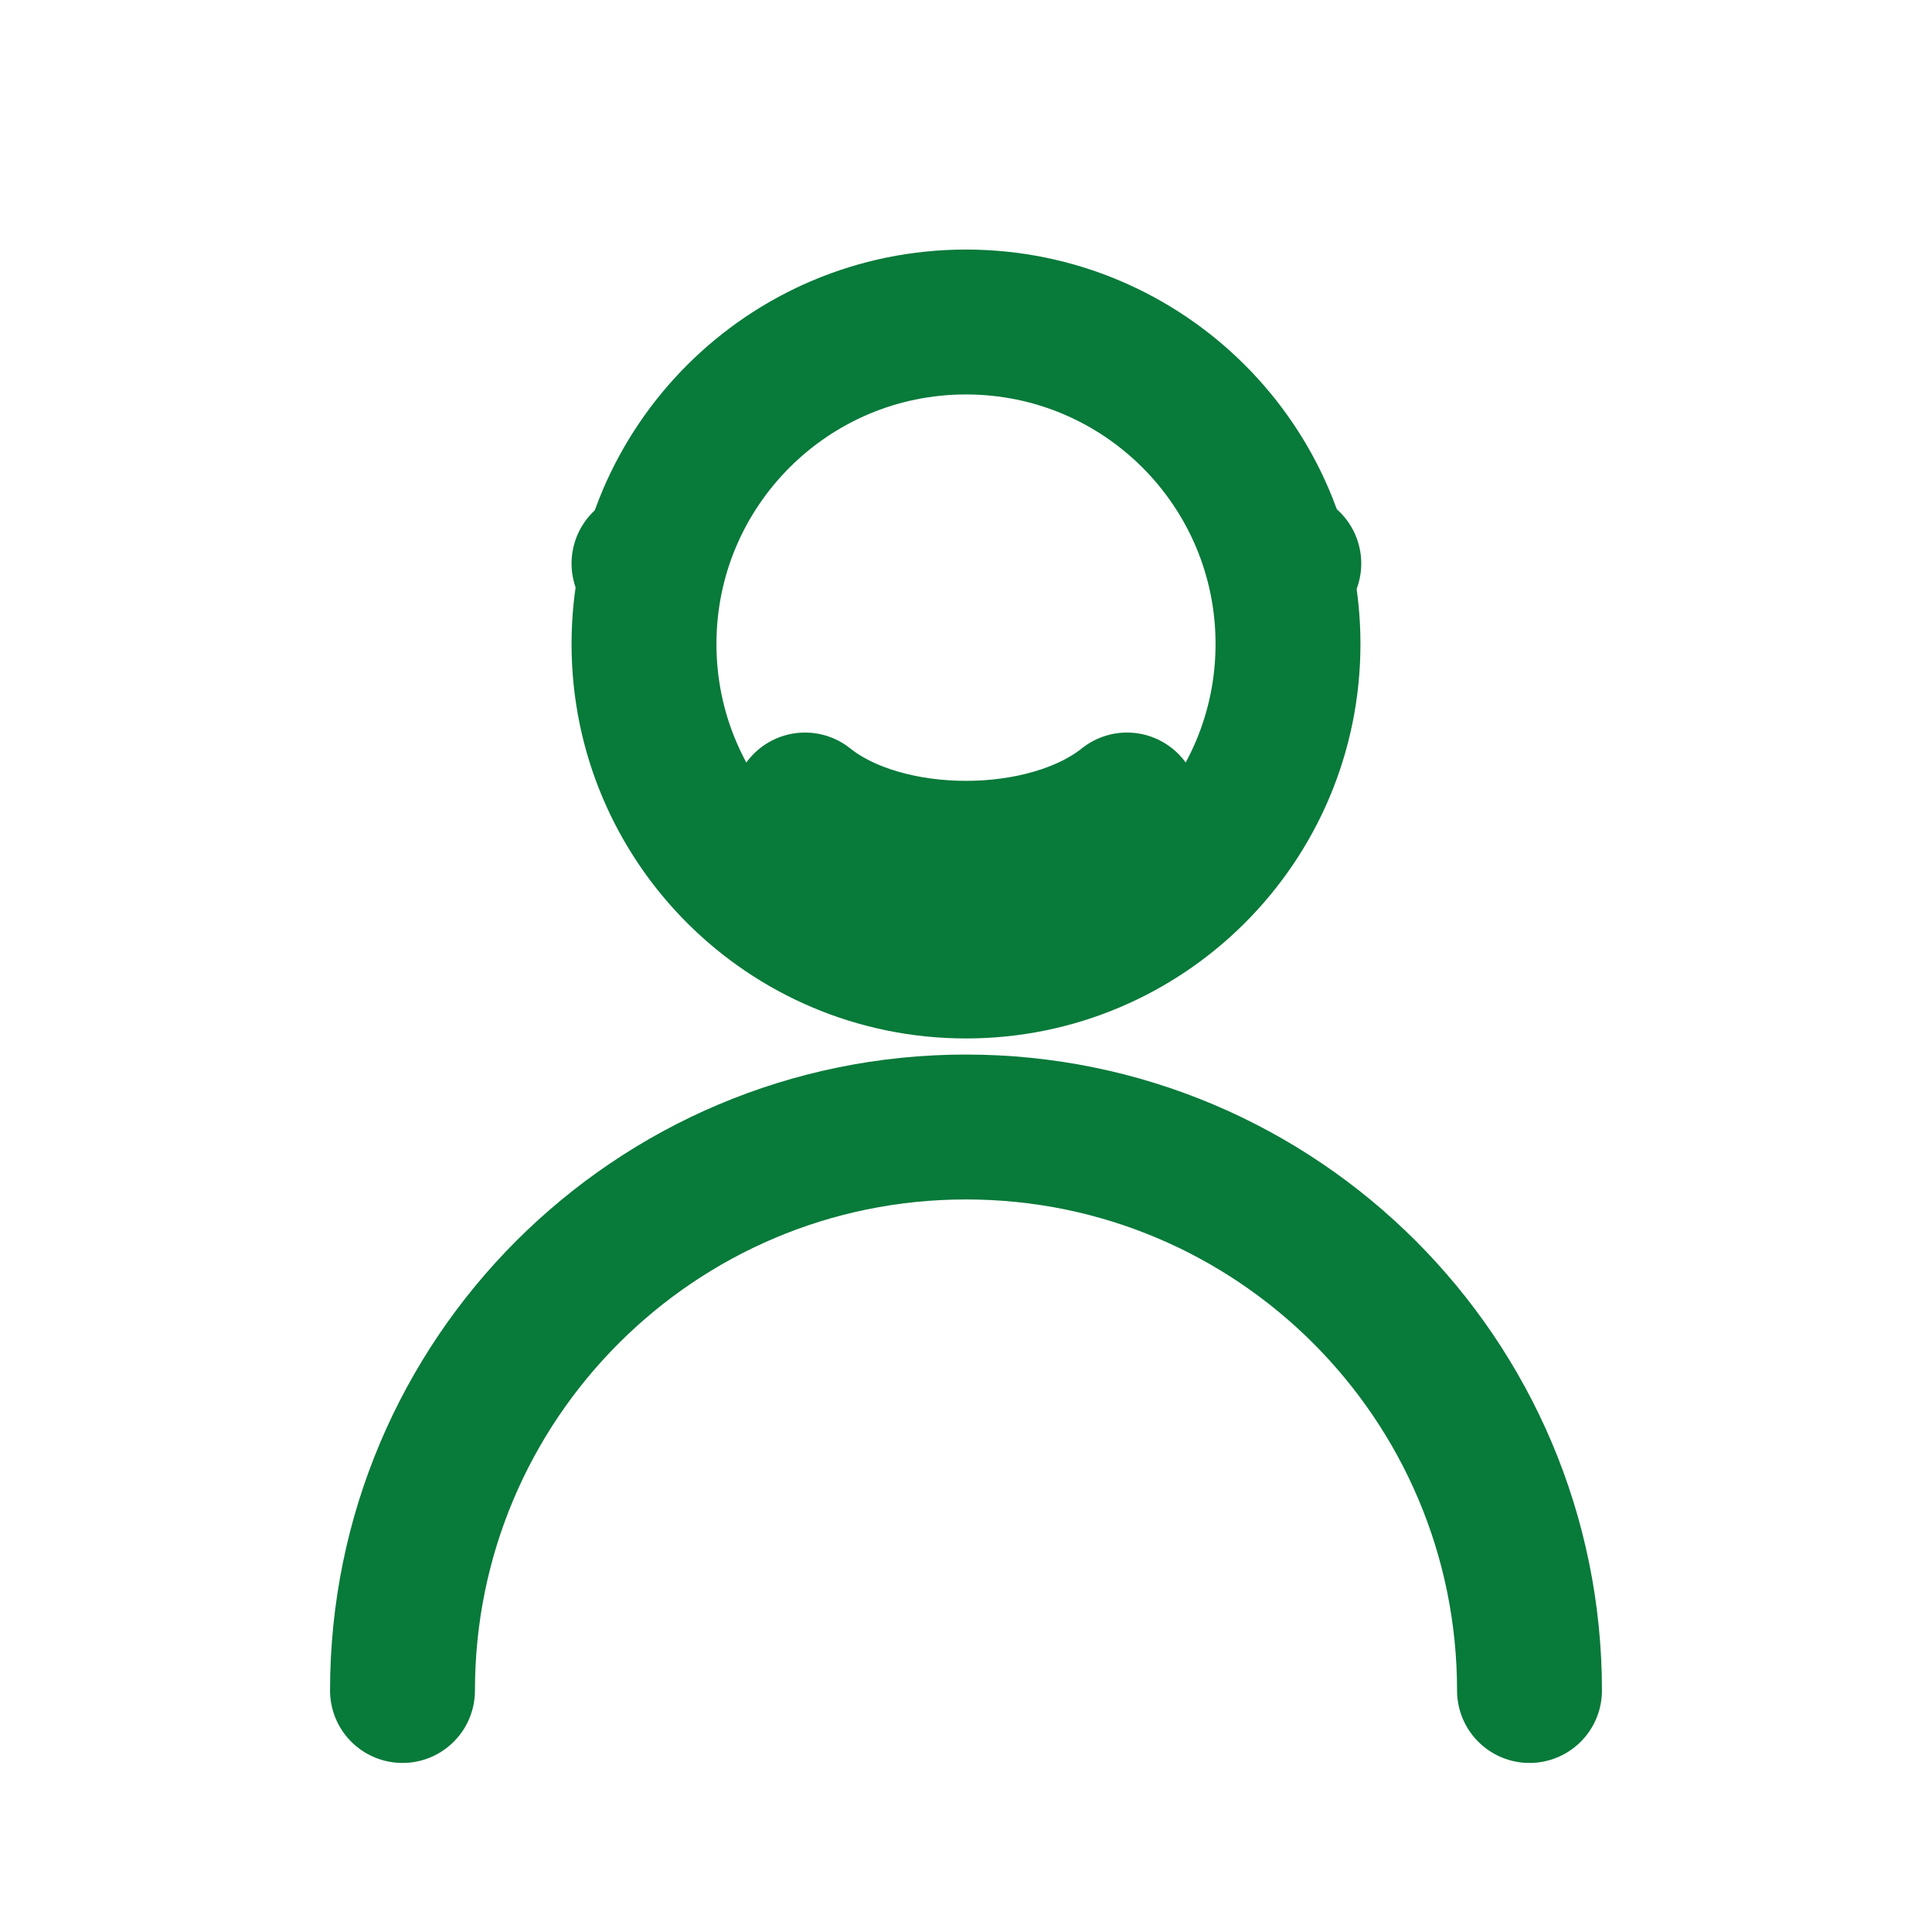
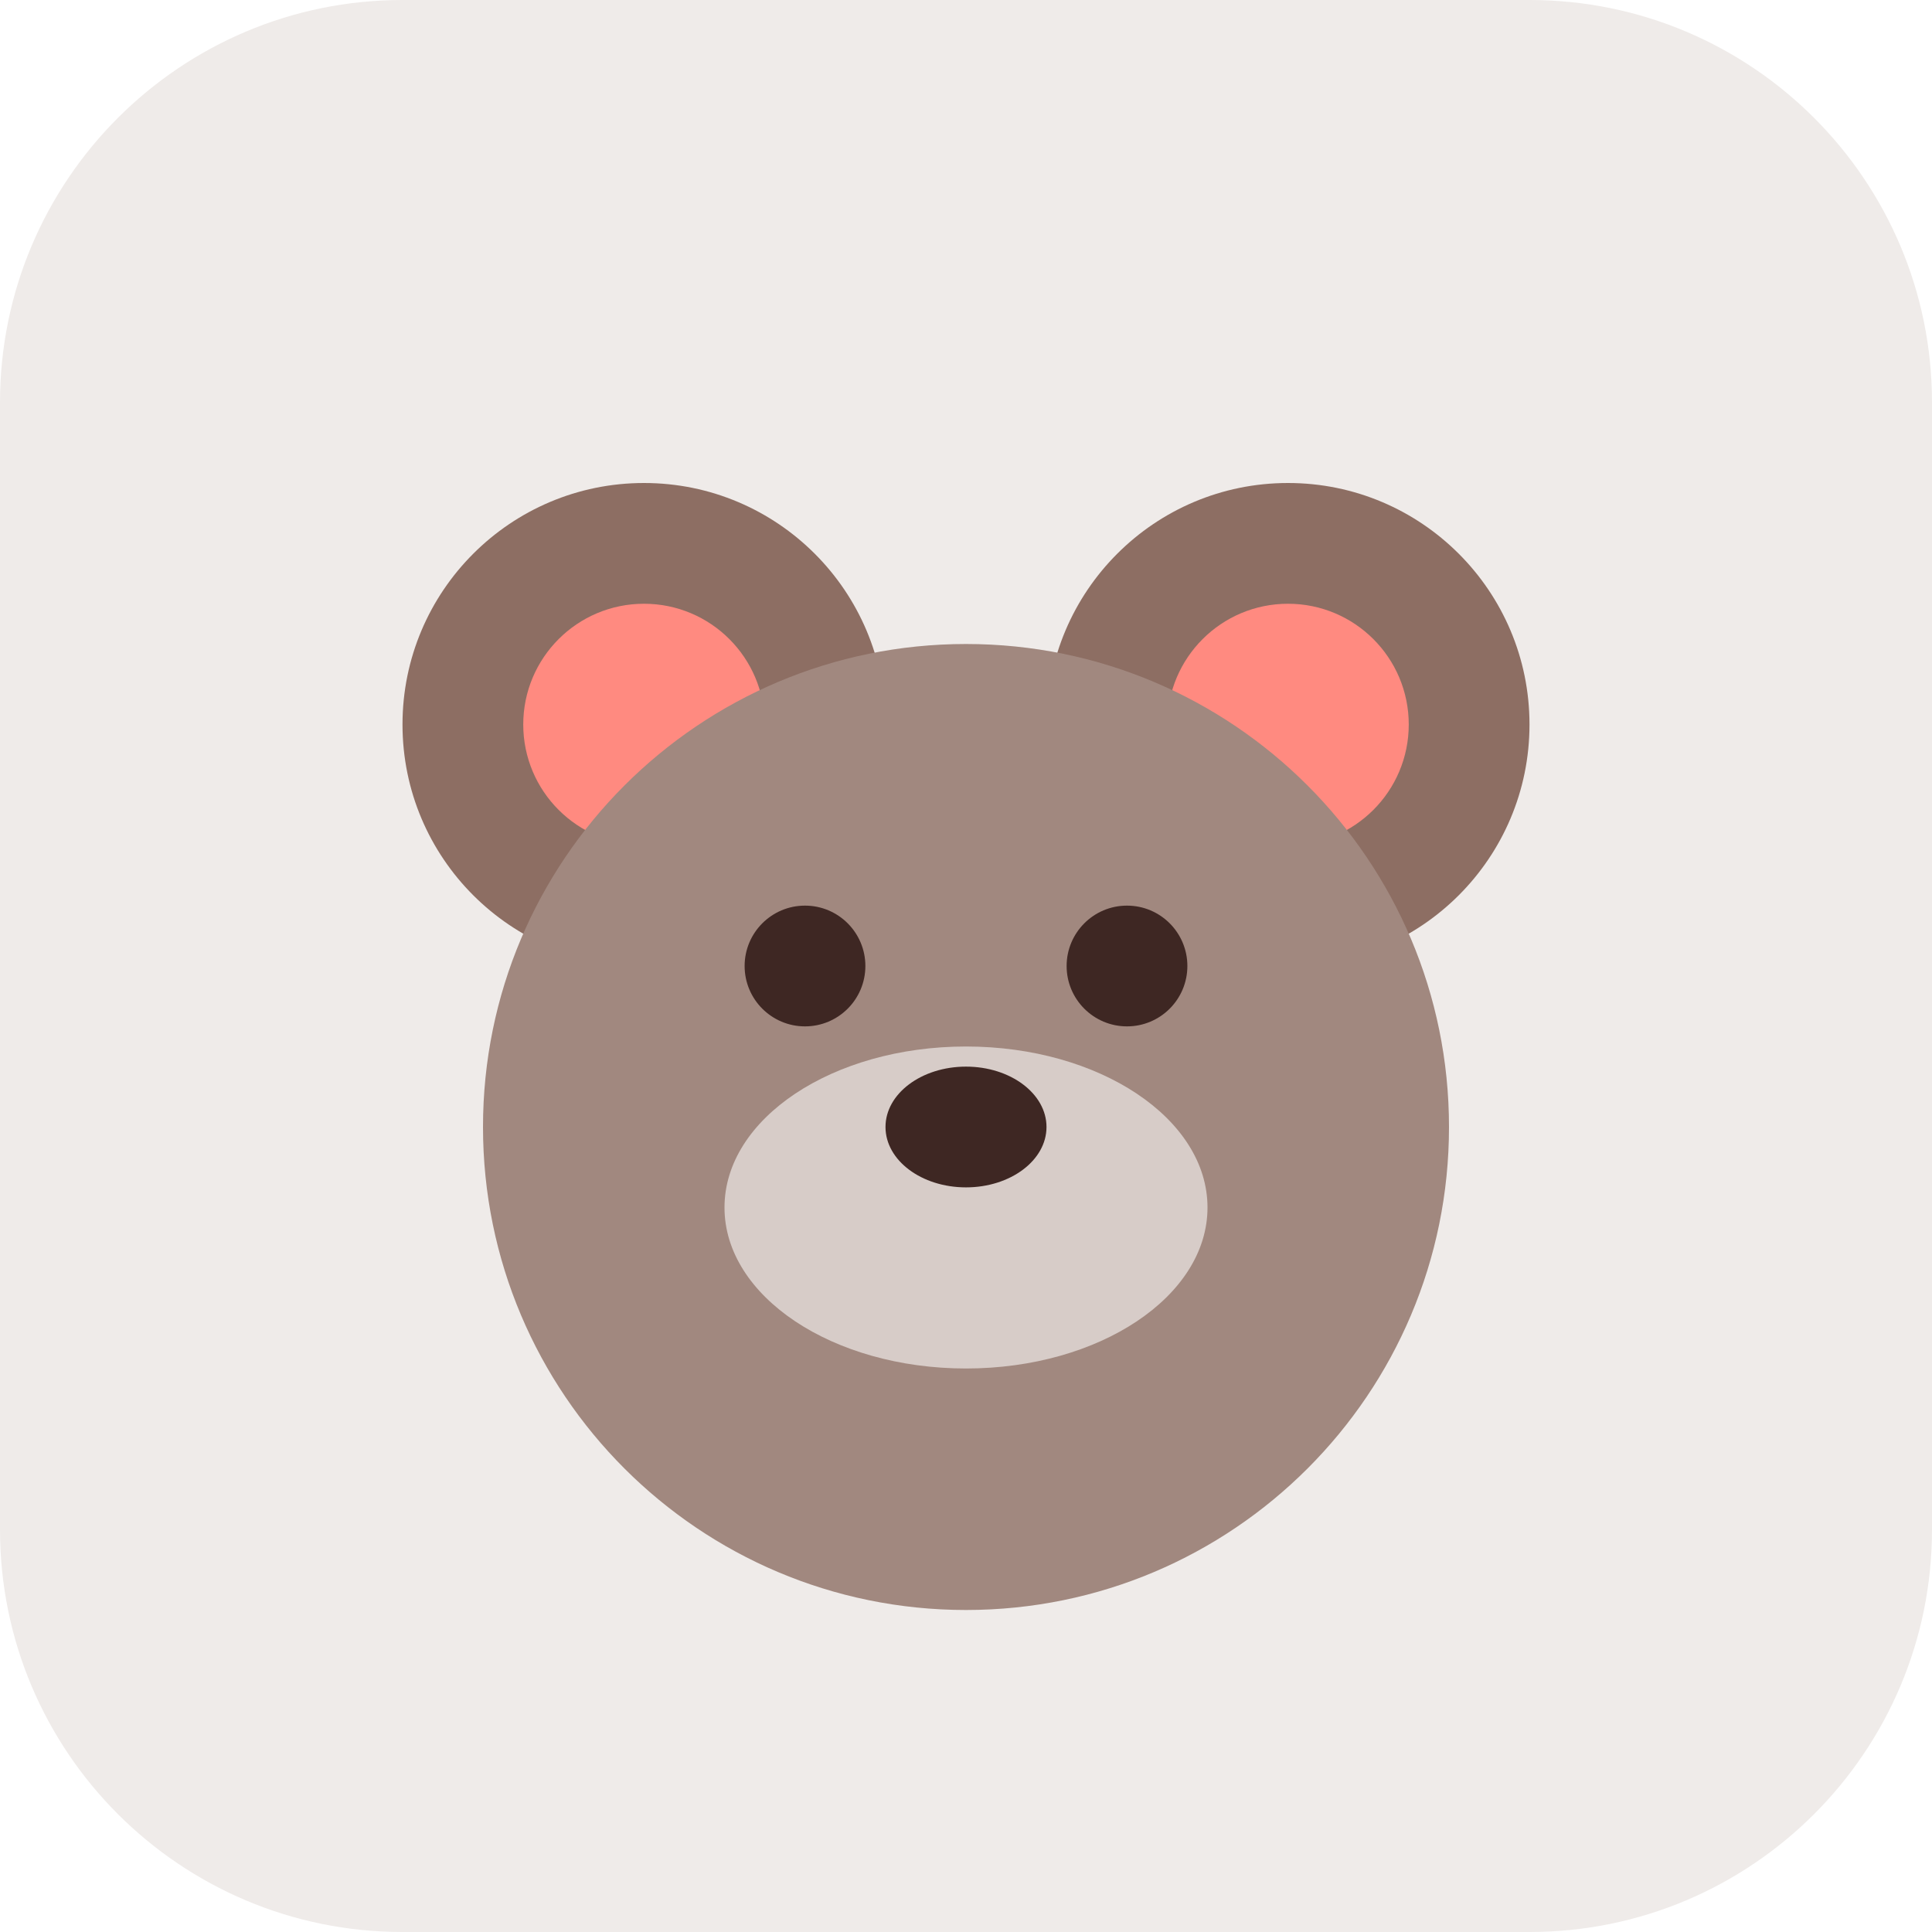
- <svg xmlns="http://www.w3.org/2000/svg" viewBox="0 0 24 24" fill="none" stroke="#087A3A" stroke-width="1.8" stroke-linecap="round" stroke-linejoin="round">
-   <circle cx="12" cy="8" r="4" />
-   <path d="M8 7h.01M16 7h.01M10 10c1 .8 3 .8 4 0M5 21a7 7 0 0 1 14 0" />
+ <svg xmlns="http://www.w3.org/2000/svg" viewBox="0 0 48 48">
+   <rect width="48" height="48" rx="10" fill="#efebe9" />
+   <circle cx="16" cy="18" r="6" fill="#8d6e63" />
+   <circle cx="32" cy="18" r="6" fill="#8d6e63" />
+   <circle cx="16" cy="18" r="3" fill="#ff8a80" />
+   <circle cx="32" cy="18" r="3" fill="#ff8a80" />
+   <circle cx="24" cy="28" r="12" fill="#a1887f" />
+   <ellipse cx="24" cy="30" rx="6" ry="4" fill="#d7ccc8" />
+   <circle cx="20" cy="24" r="1.5" fill="#3e2723" />
+   <circle cx="28" cy="24" r="1.5" fill="#3e2723" />
+   <ellipse cx="24" cy="28" rx="2" ry="1.5" fill="#3e2723" />
</svg>
